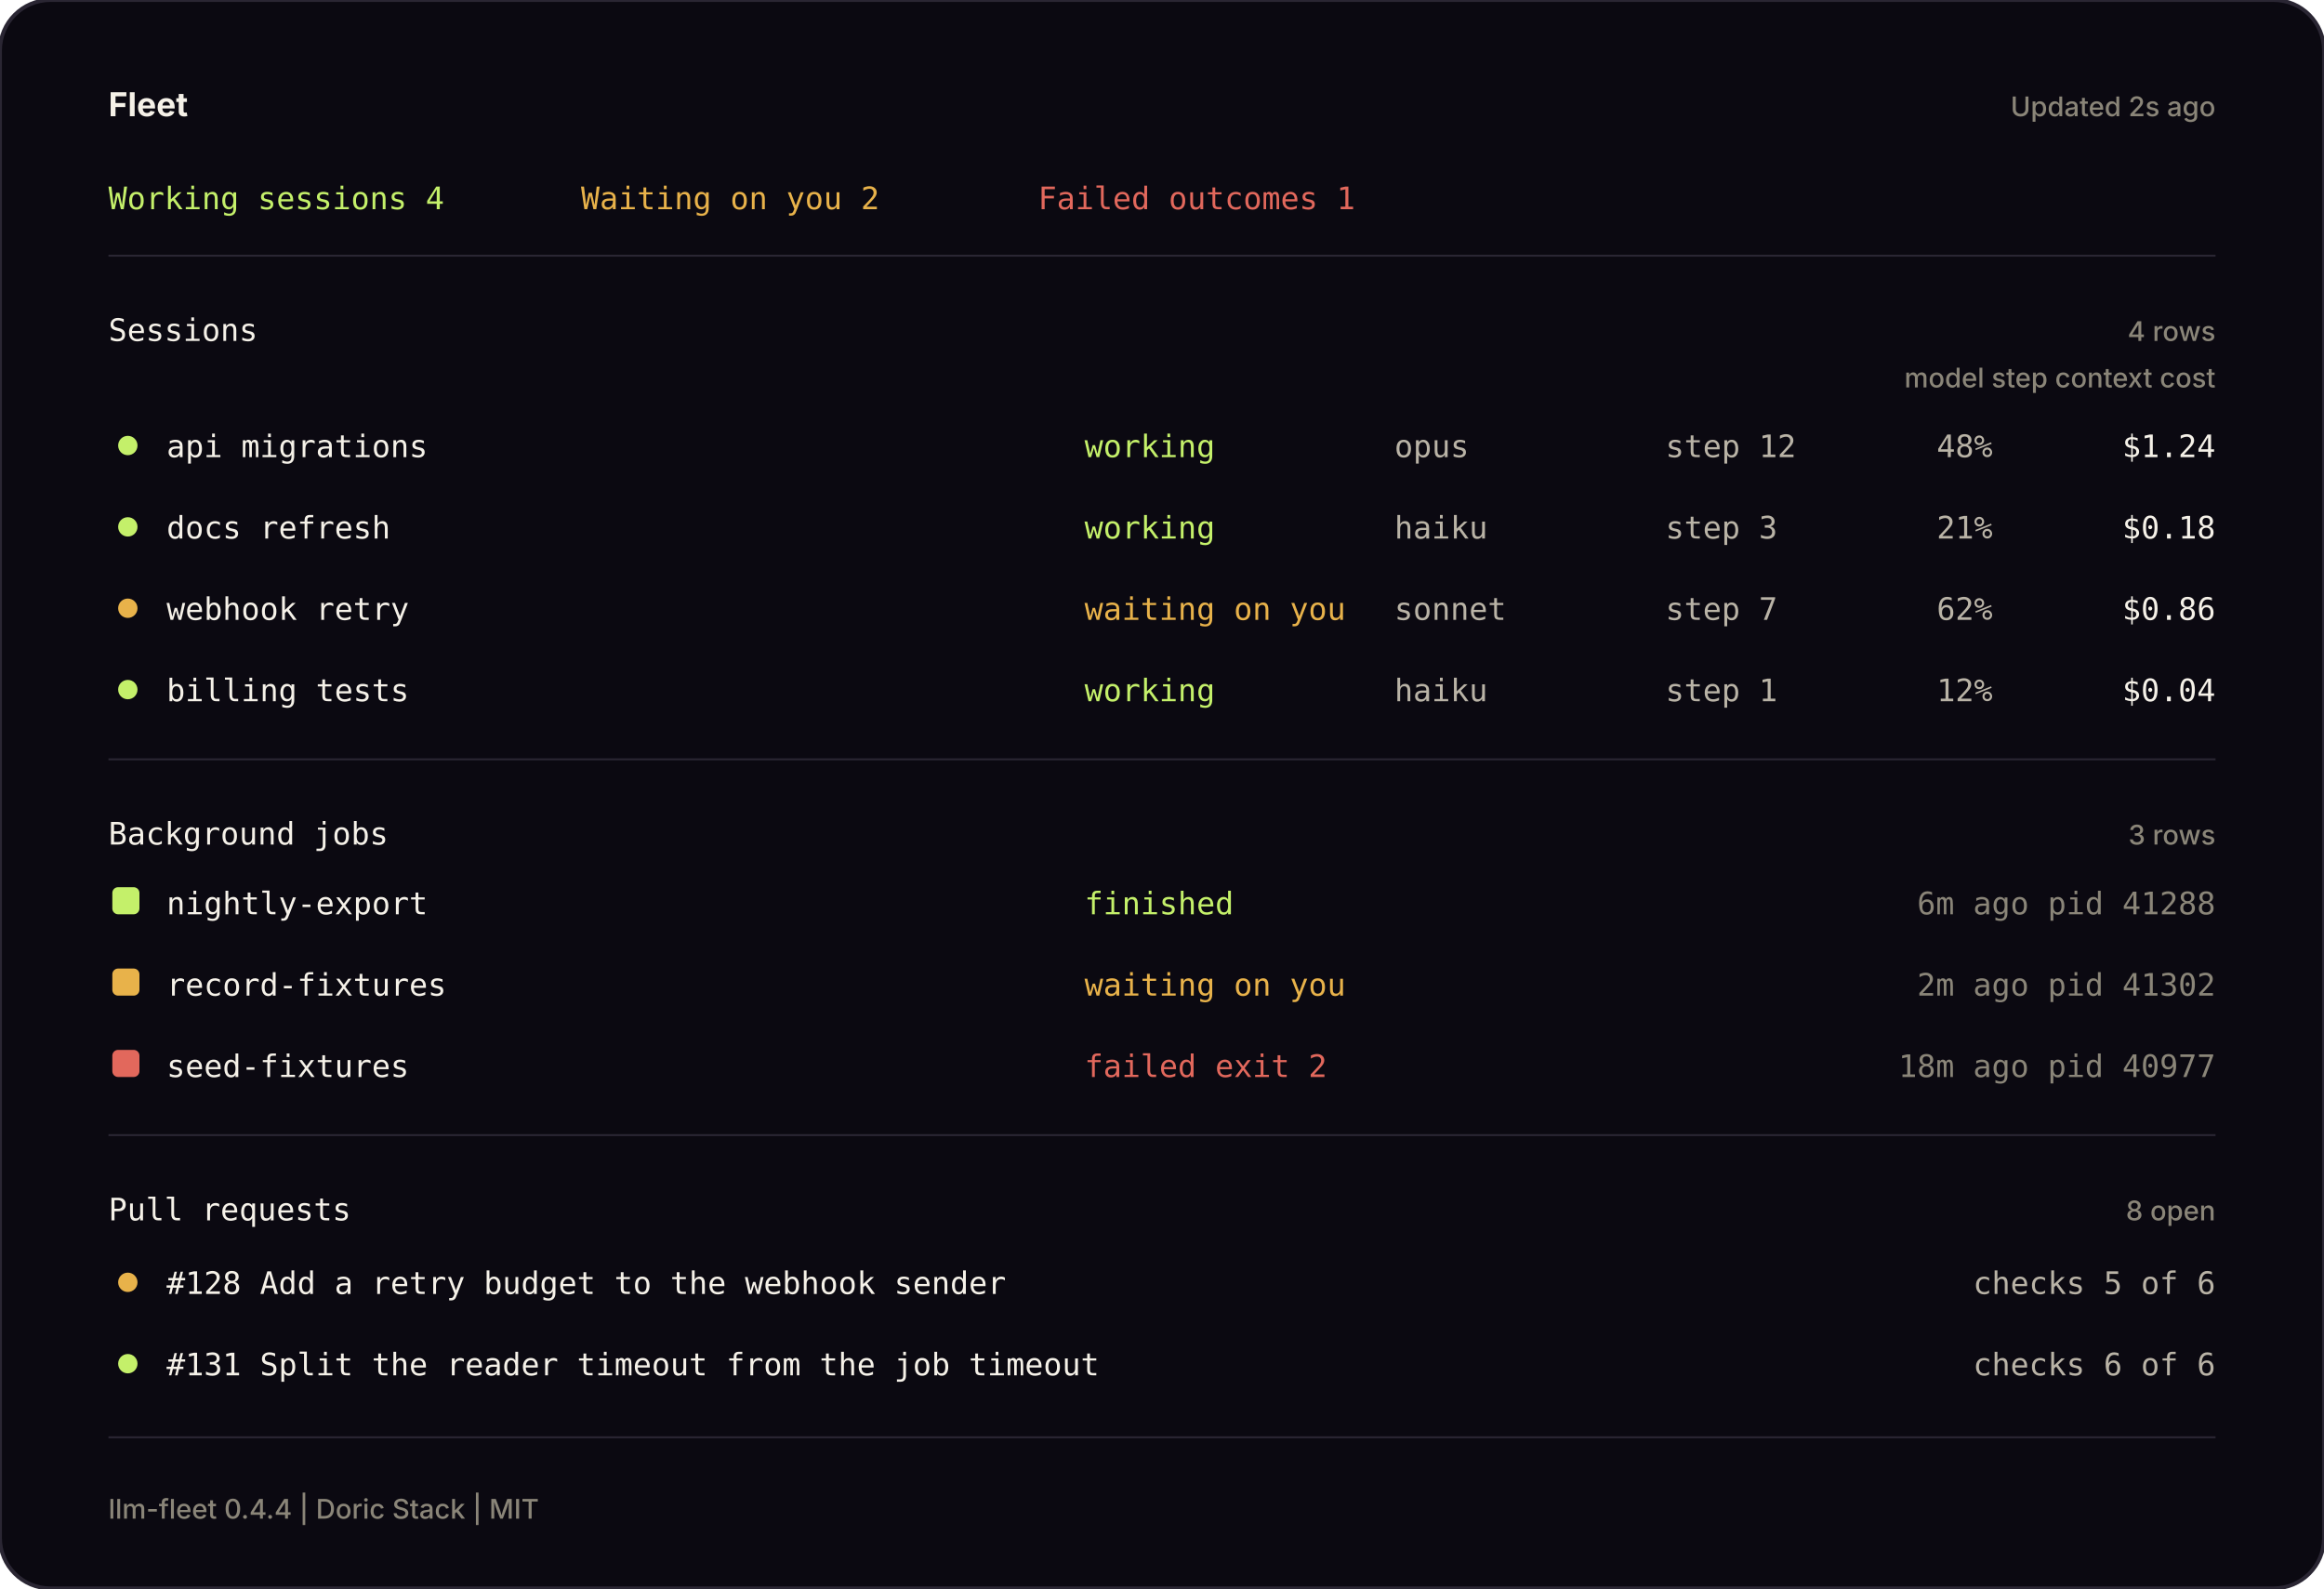
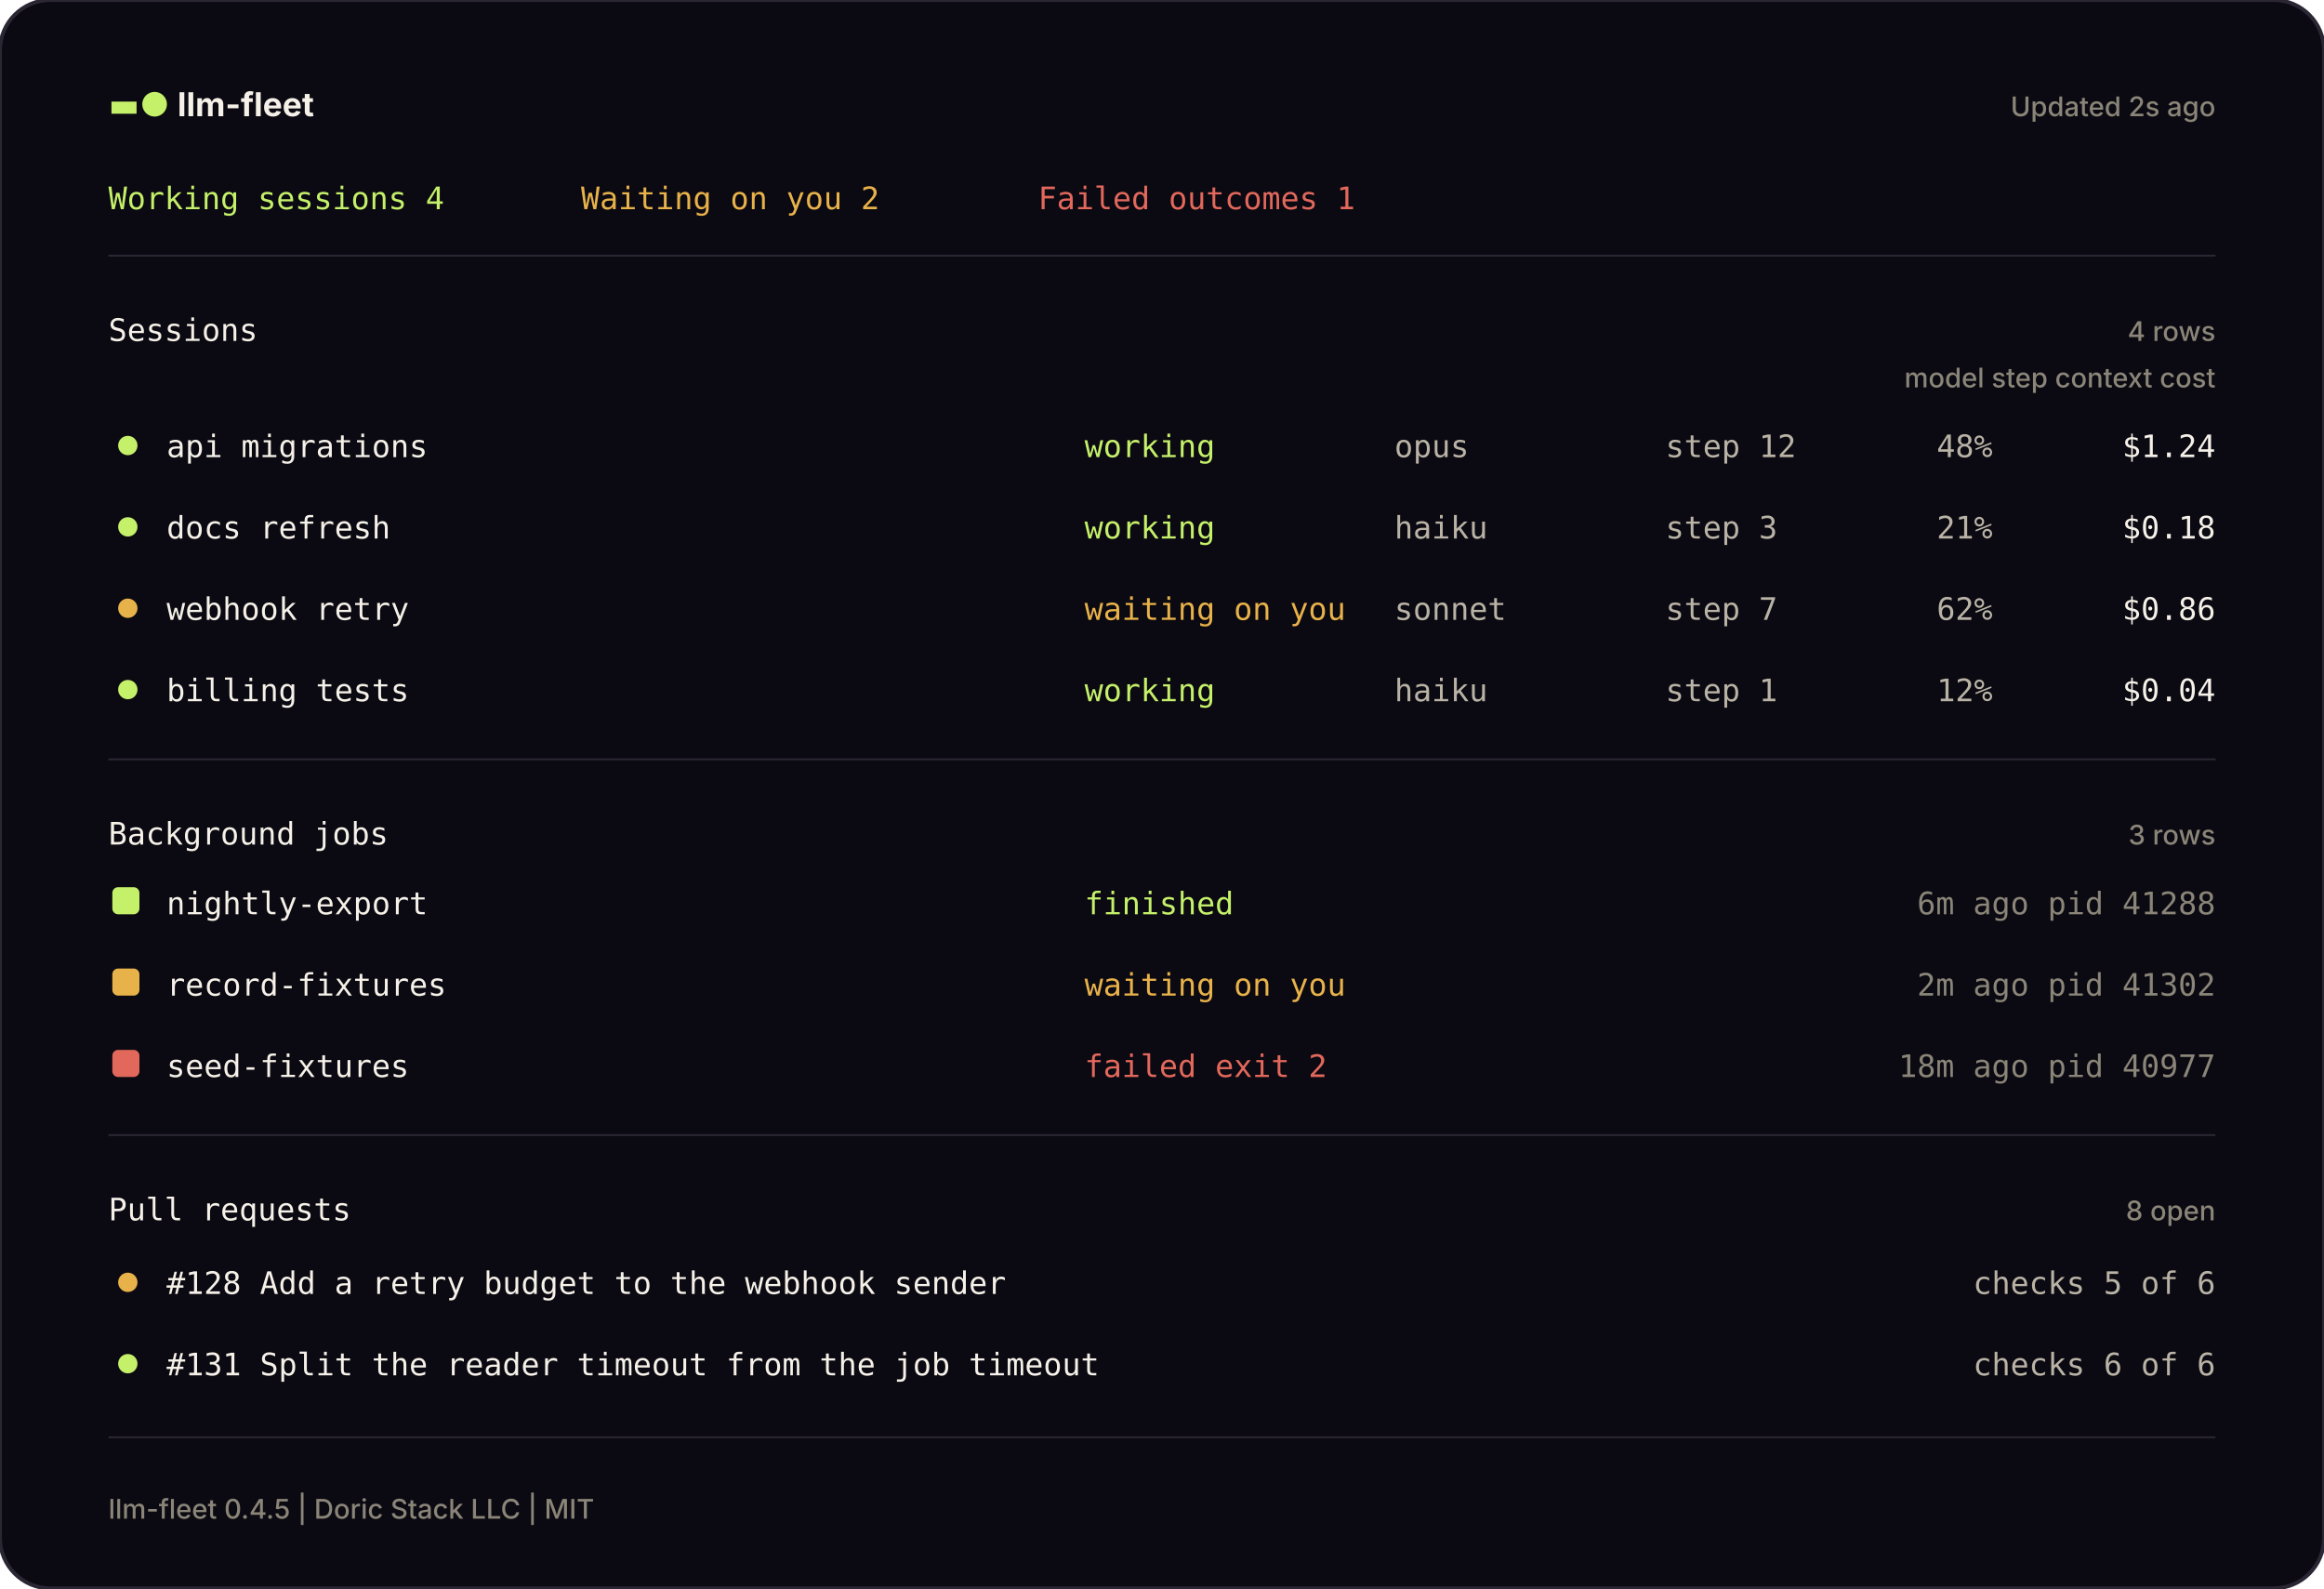
<svg xmlns="http://www.w3.org/2000/svg" width="1200" height="820" viewBox="0 0 1200 820" fill="none" role="img" aria-label="The llm-fleet pane, drawn from a sample machine">
  <defs>
    <style>
      .mono { font-family: JetBrains Mono, SFMono-Regular, Menlo, Consolas, monospace; font-size: 16px; }
      .head { font-family: Inter, ui-sans-serif, system-ui, -apple-system, Segoe UI, sans-serif; font-weight: 650; font-size: 17px; }
      .small { font-family: Inter, ui-sans-serif, system-ui, -apple-system, Segoe UI, sans-serif; font-weight: 450; font-size: 14px; }
    </style>
  </defs>
  <rect width="1200" height="820" rx="26" fill="#0B0911" stroke="#2A2633" stroke-width="2" />
-   <text x="56" y="60" class="head" fill="#F5F1E8">Fleet</text>
+   <text x="56" y="60" class="head" fill="#F5F1E8">
+     <tspan fill="#C4F06A">▬●</tspan> llm-fleet</text>
  <text x="1144" y="60" class="small" fill="#8A8578" text-anchor="end">Updated 2s ago</text>
  <text x="56" y="108" class="mono" fill="#C4F06A">Working sessions 4</text>
  <text x="300" y="108" class="mono" fill="#E8B24A">Waiting on you 2</text>
  <text x="536" y="108" class="mono" fill="#E2685C">Failed outcomes 1</text>
  <line x1="56" y1="132" x2="1144" y2="132" stroke="#2A2633" stroke-width="1" />
  <text x="56" y="176" class="mono" fill="#F5F1E8">Sessions</text>
  <text x="1144" y="176" class="small" fill="#8A8578" text-anchor="end">4 rows</text>
  <text x="1144" y="200" class="small" fill="#8A8578" text-anchor="end">model   step   context   cost</text>
  <circle cx="66" cy="230" r="5" fill="#C4F06A" />
  <text x="86" y="236" class="mono" fill="#F5F1E8">api migrations</text>
  <text x="560" y="236" class="mono" fill="#C4F06A">working</text>
  <text x="720" y="236" class="mono" fill="#B9B3A6">opus</text>
  <text x="860" y="236" class="mono" fill="#B9B3A6">step 12</text>
  <text x="1000" y="236" class="mono" fill="#B9B3A6">48%</text>
  <text x="1144" y="236" class="mono" fill="#F5F1E8" text-anchor="end">$1.24</text>
  <circle cx="66" cy="272" r="5" fill="#C4F06A" />
  <text x="86" y="278" class="mono" fill="#F5F1E8">docs refresh</text>
  <text x="560" y="278" class="mono" fill="#C4F06A">working</text>
  <text x="720" y="278" class="mono" fill="#B9B3A6">haiku</text>
  <text x="860" y="278" class="mono" fill="#B9B3A6">step 3</text>
  <text x="1000" y="278" class="mono" fill="#B9B3A6">21%</text>
  <text x="1144" y="278" class="mono" fill="#F5F1E8" text-anchor="end">$0.18</text>
  <circle cx="66" cy="314" r="5" fill="#E8B24A" />
  <text x="86" y="320" class="mono" fill="#F5F1E8">webhook retry</text>
  <text x="560" y="320" class="mono" fill="#E8B24A">waiting on you</text>
  <text x="720" y="320" class="mono" fill="#B9B3A6">sonnet</text>
  <text x="860" y="320" class="mono" fill="#B9B3A6">step 7</text>
  <text x="1000" y="320" class="mono" fill="#B9B3A6">62%</text>
  <text x="1144" y="320" class="mono" fill="#F5F1E8" text-anchor="end">$0.86</text>
  <circle cx="66" cy="356" r="5" fill="#C4F06A" />
  <text x="86" y="362" class="mono" fill="#F5F1E8">billing tests</text>
  <text x="560" y="362" class="mono" fill="#C4F06A">working</text>
  <text x="720" y="362" class="mono" fill="#B9B3A6">haiku</text>
  <text x="860" y="362" class="mono" fill="#B9B3A6">step 1</text>
  <text x="1000" y="362" class="mono" fill="#B9B3A6">12%</text>
  <text x="1144" y="362" class="mono" fill="#F5F1E8" text-anchor="end">$0.04</text>
  <line x1="56" y1="392" x2="1144" y2="392" stroke="#2A2633" stroke-width="1" />
  <text x="56" y="436" class="mono" fill="#F5F1E8">Background jobs</text>
  <text x="1144" y="436" class="small" fill="#8A8578" text-anchor="end">3 rows</text>
  <rect x="58" y="458" width="14" height="14" rx="3" fill="#C4F06A" />
  <text x="86" y="472" class="mono" fill="#F5F1E8">nightly-export</text>
  <text x="560" y="472" class="mono" fill="#C4F06A">finished</text>
  <text x="1144" y="472" class="mono" fill="#8A8578" text-anchor="end">6m ago   pid 41288</text>
  <rect x="58" y="500" width="14" height="14" rx="3" fill="#E8B24A" />
  <text x="86" y="514" class="mono" fill="#F5F1E8">record-fixtures</text>
  <text x="560" y="514" class="mono" fill="#E8B24A">waiting on you</text>
  <text x="1144" y="514" class="mono" fill="#8A8578" text-anchor="end">2m ago   pid 41302</text>
  <rect x="58" y="542" width="14" height="14" rx="3" fill="#E2685C" />
  <text x="86" y="556" class="mono" fill="#F5F1E8">seed-fixtures</text>
  <text x="560" y="556" class="mono" fill="#E2685C">failed  exit 2</text>
  <text x="1144" y="556" class="mono" fill="#8A8578" text-anchor="end">18m ago   pid 40977</text>
  <line x1="56" y1="586" x2="1144" y2="586" stroke="#2A2633" stroke-width="1" />
  <text x="56" y="630" class="mono" fill="#F5F1E8">Pull requests</text>
  <text x="1144" y="630" class="small" fill="#8A8578" text-anchor="end">8 open</text>
  <circle cx="66" cy="662" r="5" fill="#E8B24A" />
  <text x="86" y="668" class="mono" fill="#F5F1E8">#128  Add a retry budget to the webhook sender</text>
  <text x="1144" y="668" class="mono" fill="#B9B3A6" text-anchor="end">checks 5 of 6</text>
  <circle cx="66" cy="704" r="5" fill="#C4F06A" />
  <text x="86" y="710" class="mono" fill="#F5F1E8">#131  Split the reader timeout from the job timeout</text>
  <text x="1144" y="710" class="mono" fill="#B9B3A6" text-anchor="end">checks 6 of 6</text>
  <line x1="56" y1="742" x2="1144" y2="742" stroke="#2A2633" stroke-width="1" />
-   <text x="56" y="784" class="small" fill="#8A8578">llm-fleet 0.4.4 | Doric Stack | MIT</text>
+   <text x="56" y="784" class="small" fill="#8A8578">llm-fleet 0.4.5 | Doric Stack LLC | MIT</text>
</svg>
